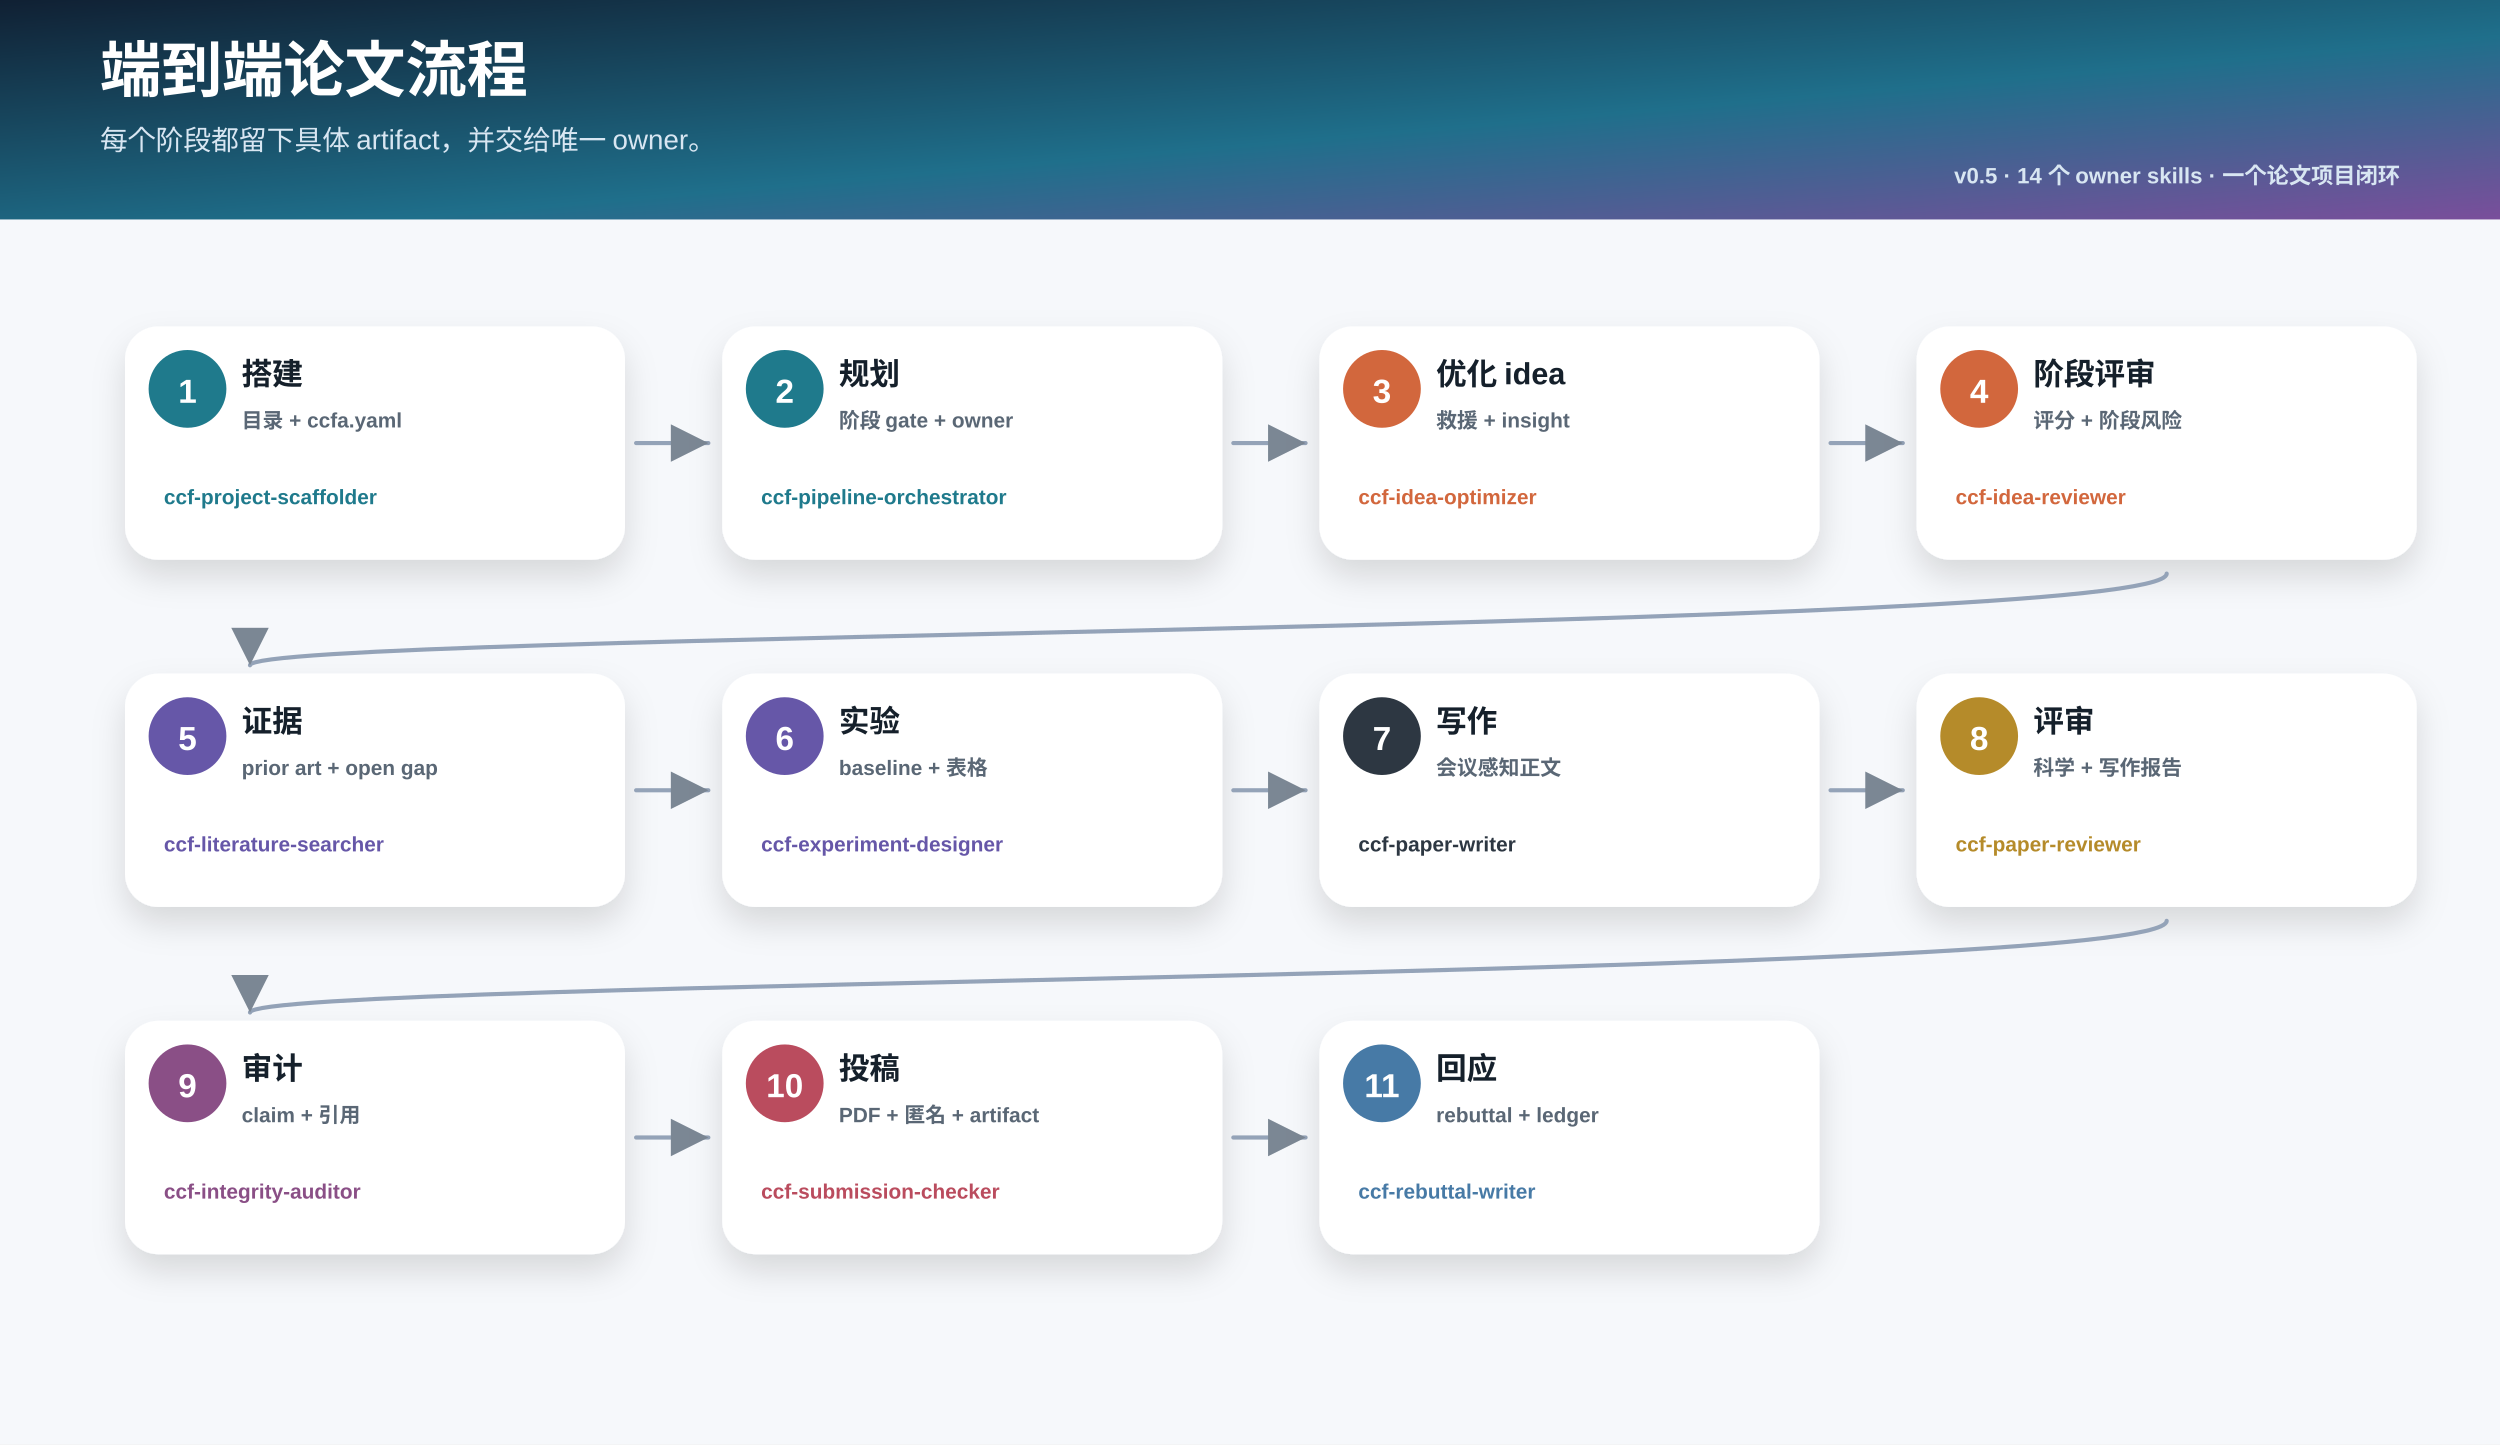
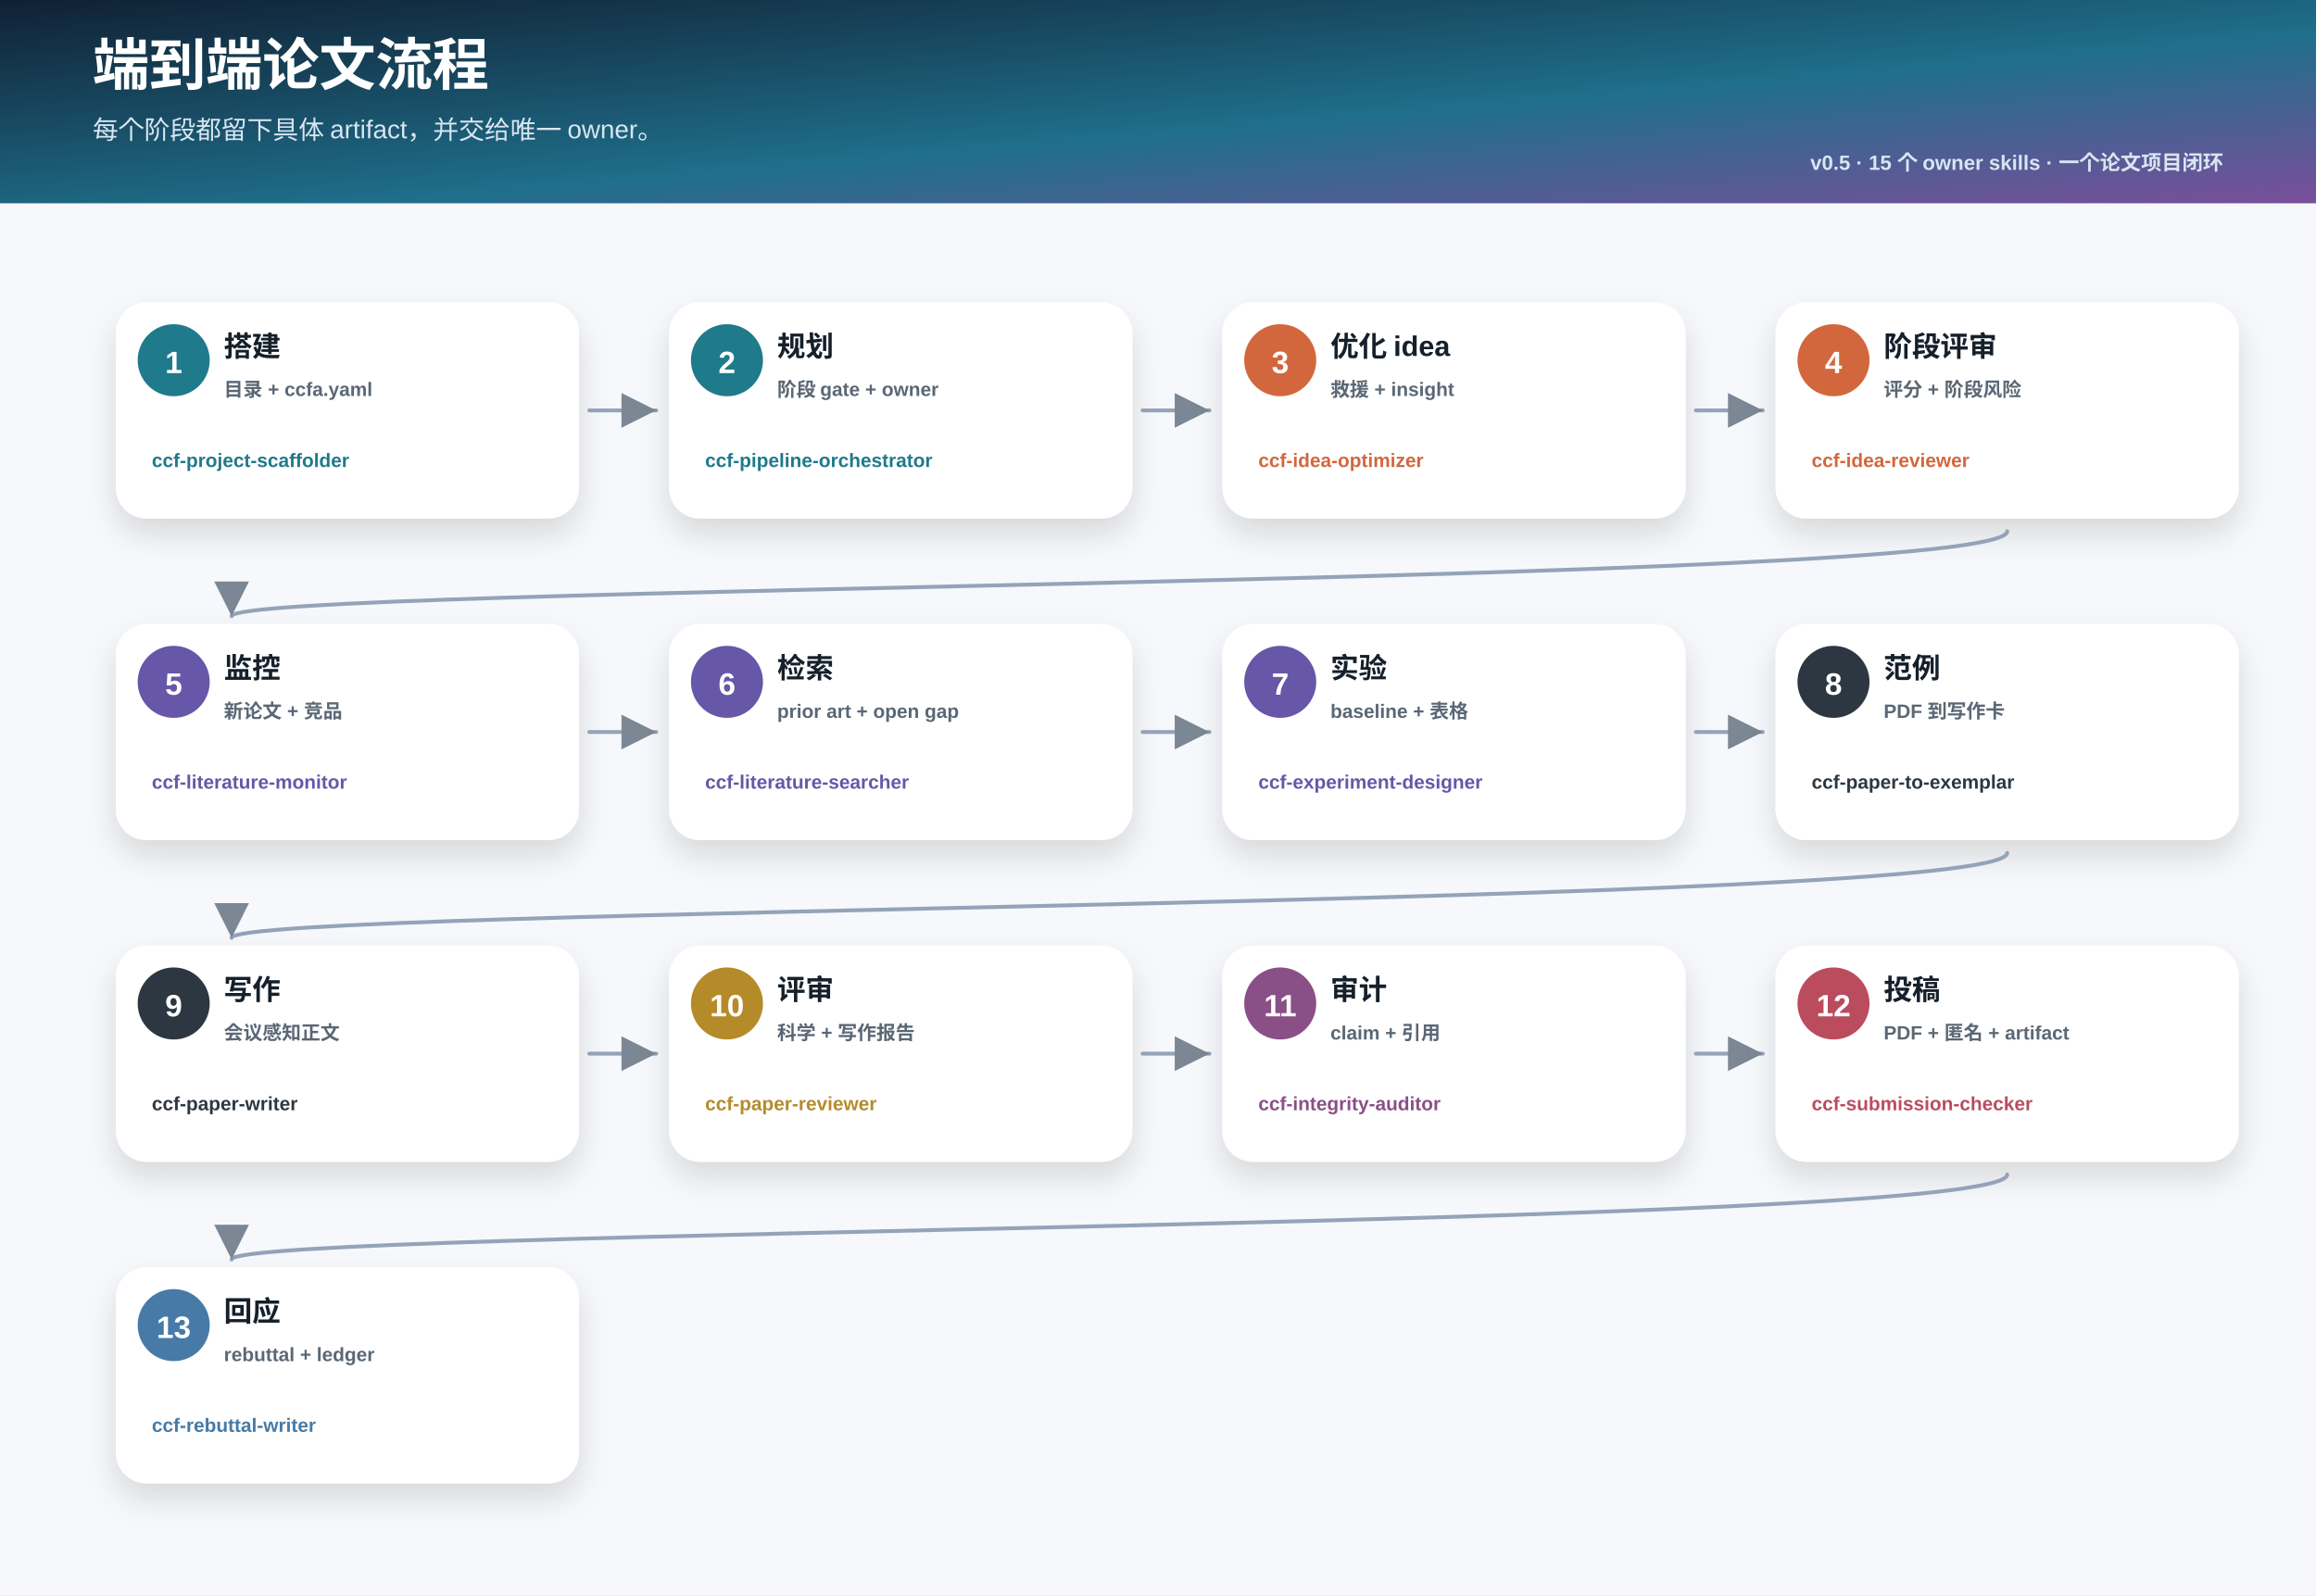
- <svg xmlns="http://www.w3.org/2000/svg" width="1800" height="1040" viewBox="0 0 1800 1040">
+ <svg xmlns="http://www.w3.org/2000/svg" width="1800" height="1240" viewBox="0 0 1800 1240">
  <defs>
    <linearGradient id="header" x1="0" y1="0" x2="1" y2="1">
      <stop offset="0" stop-color="#102033" />
      <stop offset="0.58" stop-color="#1F6F8B" />
      <stop offset="1" stop-color="#7A4E9B" />
    </linearGradient>
    <filter id="shadow" x="-20%" y="-20%" width="140%" height="160%">
      <feDropShadow dx="0" dy="12" stdDeviation="12" flood-color="#0B1826" flood-opacity="0.13" />
    </filter>
    <marker id="arrow" markerWidth="13" markerHeight="13" refX="11" refY="6.5" orient="auto">
      <path d="M2,2 L11,6.5 L2,11 Z" fill="#7B8794" />
    </marker>
  </defs>
  <style>text{font-family:Microsoft YaHei, Segoe UI, Arial, sans-serif;dominant-baseline:auto} .mono{font-family:Consolas,Menlo,monospace}</style>
-   <rect x="0" y="0" width="1800" height="1040" rx="0" fill="#F6F8FB" stroke="none" stroke-width="2" />
+   <rect x="0" y="0" width="1800" height="1240" rx="0" fill="#F6F8FB" stroke="none" stroke-width="2" />
  <rect x="0" y="0" width="1800" height="158" rx="0" fill="url(#header)" stroke="none" stroke-width="2" />
  <text x="72" y="66" font-size="44" font-weight="850" fill="#FFFFFF" text-anchor="start">端到端论文流程</text>
  <text x="72" y="108" font-size="20" font-weight="500" fill="#D8E6F2" text-anchor="start">每个阶段都留下具体 artifact，并交给唯一 owner。</text>
-   <text x="1728" y="132" font-size="16" font-weight="650" fill="#D8E6F2" text-anchor="end">v0.5 · 14 个 owner skills · 一个论文项目闭环</text>
+   <text x="1728" y="132" font-size="16" font-weight="650" fill="#D8E6F2" text-anchor="end">v0.5 · 15 个 owner skills · 一个论文项目闭环</text>
  <rect x="90" y="235" width="360" height="168" rx="24" fill="#FFFFFF" stroke="none" stroke-width="2" filter="url(#shadow)" />
  <circle cx="135" cy="280" r="28" fill="#1F7A8C" />
  <text x="135" y="290" font-size="24" font-weight="850" fill="#FFFFFF" text-anchor="middle">1</text>
  <text x="174" y="277" font-size="22" font-weight="840" fill="#15202B" text-anchor="start">搭建</text>
  <text x="174" y="308" font-size="15" font-weight="560" fill="#5A6775" text-anchor="start">目录 + ccfa.yaml</text>
  <text x="118" y="363" font-size="15" font-weight="760" fill="#1F7A8C" text-anchor="start">ccf-project-scaffolder</text>
  <line x1="458" y1="319" x2="510" y2="319" stroke="#94A3B8" stroke-width="3" stroke-linecap="round" marker-end="url(#arrow)" />
  <rect x="520" y="235" width="360" height="168" rx="24" fill="#FFFFFF" stroke="none" stroke-width="2" filter="url(#shadow)" />
  <circle cx="565" cy="280" r="28" fill="#1F7A8C" />
  <text x="565" y="290" font-size="24" font-weight="850" fill="#FFFFFF" text-anchor="middle">2</text>
  <text x="604" y="277" font-size="22" font-weight="840" fill="#15202B" text-anchor="start">规划</text>
  <text x="604" y="308" font-size="15" font-weight="560" fill="#5A6775" text-anchor="start">阶段 gate + owner</text>
  <text x="548" y="363" font-size="15" font-weight="760" fill="#1F7A8C" text-anchor="start">ccf-pipeline-orchestrator</text>
  <line x1="888" y1="319" x2="940" y2="319" stroke="#94A3B8" stroke-width="3" stroke-linecap="round" marker-end="url(#arrow)" />
  <rect x="950" y="235" width="360" height="168" rx="24" fill="#FFFFFF" stroke="none" stroke-width="2" filter="url(#shadow)" />
  <circle cx="995" cy="280" r="28" fill="#D2673D" />
  <text x="995" y="290" font-size="24" font-weight="850" fill="#FFFFFF" text-anchor="middle">3</text>
  <text x="1034" y="277" font-size="22" font-weight="840" fill="#15202B" text-anchor="start">优化 idea</text>
  <text x="1034" y="308" font-size="15" font-weight="560" fill="#5A6775" text-anchor="start">救援 + insight</text>
  <text x="978" y="363" font-size="15" font-weight="760" fill="#D2673D" text-anchor="start">ccf-idea-optimizer</text>
  <line x1="1318" y1="319" x2="1370" y2="319" stroke="#94A3B8" stroke-width="3" stroke-linecap="round" marker-end="url(#arrow)" />
  <rect x="1380" y="235" width="360" height="168" rx="24" fill="#FFFFFF" stroke="none" stroke-width="2" filter="url(#shadow)" />
  <circle cx="1425" cy="280" r="28" fill="#D2673D" />
  <text x="1425" y="290" font-size="24" font-weight="850" fill="#FFFFFF" text-anchor="middle">4</text>
  <text x="1464" y="277" font-size="22" font-weight="840" fill="#15202B" text-anchor="start">阶段评审</text>
  <text x="1464" y="308" font-size="15" font-weight="560" fill="#5A6775" text-anchor="start">评分 + 阶段风险</text>
  <text x="1408" y="363" font-size="15" font-weight="760" fill="#D2673D" text-anchor="start">ccf-idea-reviewer</text>
  <path d="M1560 413 C1560 455, 180 455, 180 479" fill="none" stroke="#94A3B8" stroke-width="3" stroke-linecap="round" stroke-linejoin="round" marker-end="url(#arrow)" />
  <rect x="90" y="485" width="360" height="168" rx="24" fill="#FFFFFF" stroke="none" stroke-width="2" filter="url(#shadow)" />
  <circle cx="135" cy="530" r="28" fill="#6657A8" />
  <text x="135" y="540" font-size="24" font-weight="850" fill="#FFFFFF" text-anchor="middle">5</text>
-   <text x="174" y="527" font-size="22" font-weight="840" fill="#15202B" text-anchor="start">证据</text>
-   <text x="174" y="558" font-size="15" font-weight="560" fill="#5A6775" text-anchor="start">prior art + open gap</text>
-   <text x="118" y="613" font-size="15" font-weight="760" fill="#6657A8" text-anchor="start">ccf-literature-searcher</text>
+   <text x="174" y="527" font-size="22" font-weight="840" fill="#15202B" text-anchor="start">监控</text>
+   <text x="174" y="558" font-size="15" font-weight="560" fill="#5A6775" text-anchor="start">新论文 + 竞品</text>
+   <text x="118" y="613" font-size="15" font-weight="760" fill="#6657A8" text-anchor="start">ccf-literature-monitor</text>
  <line x1="458" y1="569" x2="510" y2="569" stroke="#94A3B8" stroke-width="3" stroke-linecap="round" marker-end="url(#arrow)" />
  <rect x="520" y="485" width="360" height="168" rx="24" fill="#FFFFFF" stroke="none" stroke-width="2" filter="url(#shadow)" />
  <circle cx="565" cy="530" r="28" fill="#6657A8" />
  <text x="565" y="540" font-size="24" font-weight="850" fill="#FFFFFF" text-anchor="middle">6</text>
-   <text x="604" y="527" font-size="22" font-weight="840" fill="#15202B" text-anchor="start">实验</text>
-   <text x="604" y="558" font-size="15" font-weight="560" fill="#5A6775" text-anchor="start">baseline + 表格</text>
-   <text x="548" y="613" font-size="15" font-weight="760" fill="#6657A8" text-anchor="start">ccf-experiment-designer</text>
+   <text x="604" y="527" font-size="22" font-weight="840" fill="#15202B" text-anchor="start">检索</text>
+   <text x="604" y="558" font-size="15" font-weight="560" fill="#5A6775" text-anchor="start">prior art + open gap</text>
+   <text x="548" y="613" font-size="15" font-weight="760" fill="#6657A8" text-anchor="start">ccf-literature-searcher</text>
  <line x1="888" y1="569" x2="940" y2="569" stroke="#94A3B8" stroke-width="3" stroke-linecap="round" marker-end="url(#arrow)" />
  <rect x="950" y="485" width="360" height="168" rx="24" fill="#FFFFFF" stroke="none" stroke-width="2" filter="url(#shadow)" />
-   <circle cx="995" cy="530" r="28" fill="#2D3742" />
+   <circle cx="995" cy="530" r="28" fill="#6657A8" />
  <text x="995" y="540" font-size="24" font-weight="850" fill="#FFFFFF" text-anchor="middle">7</text>
-   <text x="1034" y="527" font-size="22" font-weight="840" fill="#15202B" text-anchor="start">写作</text>
-   <text x="1034" y="558" font-size="15" font-weight="560" fill="#5A6775" text-anchor="start">会议感知正文</text>
-   <text x="978" y="613" font-size="15" font-weight="760" fill="#2D3742" text-anchor="start">ccf-paper-writer</text>
+   <text x="1034" y="527" font-size="22" font-weight="840" fill="#15202B" text-anchor="start">实验</text>
+   <text x="1034" y="558" font-size="15" font-weight="560" fill="#5A6775" text-anchor="start">baseline + 表格</text>
+   <text x="978" y="613" font-size="15" font-weight="760" fill="#6657A8" text-anchor="start">ccf-experiment-designer</text>
  <line x1="1318" y1="569" x2="1370" y2="569" stroke="#94A3B8" stroke-width="3" stroke-linecap="round" marker-end="url(#arrow)" />
  <rect x="1380" y="485" width="360" height="168" rx="24" fill="#FFFFFF" stroke="none" stroke-width="2" filter="url(#shadow)" />
-   <circle cx="1425" cy="530" r="28" fill="#B58B2A" />
+   <circle cx="1425" cy="530" r="28" fill="#2D3742" />
  <text x="1425" y="540" font-size="24" font-weight="850" fill="#FFFFFF" text-anchor="middle">8</text>
-   <text x="1464" y="527" font-size="22" font-weight="840" fill="#15202B" text-anchor="start">评审</text>
-   <text x="1464" y="558" font-size="15" font-weight="560" fill="#5A6775" text-anchor="start">科学 + 写作报告</text>
-   <text x="1408" y="613" font-size="15" font-weight="760" fill="#B58B2A" text-anchor="start">ccf-paper-reviewer</text>
+   <text x="1464" y="527" font-size="22" font-weight="840" fill="#15202B" text-anchor="start">范例</text>
+   <text x="1464" y="558" font-size="15" font-weight="560" fill="#5A6775" text-anchor="start">PDF 到写作卡</text>
+   <text x="1408" y="613" font-size="15" font-weight="760" fill="#2D3742" text-anchor="start">ccf-paper-to-exemplar</text>
  <path d="M1560 663 C1560 705, 180 705, 180 729" fill="none" stroke="#94A3B8" stroke-width="3" stroke-linecap="round" stroke-linejoin="round" marker-end="url(#arrow)" />
  <rect x="90" y="735" width="360" height="168" rx="24" fill="#FFFFFF" stroke="none" stroke-width="2" filter="url(#shadow)" />
-   <circle cx="135" cy="780" r="28" fill="#8A4F86" />
+   <circle cx="135" cy="780" r="28" fill="#2D3742" />
  <text x="135" y="790" font-size="24" font-weight="850" fill="#FFFFFF" text-anchor="middle">9</text>
-   <text x="174" y="777" font-size="22" font-weight="840" fill="#15202B" text-anchor="start">审计</text>
-   <text x="174" y="808" font-size="15" font-weight="560" fill="#5A6775" text-anchor="start">claim + 引用</text>
-   <text x="118" y="863" font-size="15" font-weight="760" fill="#8A4F86" text-anchor="start">ccf-integrity-auditor</text>
+   <text x="174" y="777" font-size="22" font-weight="840" fill="#15202B" text-anchor="start">写作</text>
+   <text x="174" y="808" font-size="15" font-weight="560" fill="#5A6775" text-anchor="start">会议感知正文</text>
+   <text x="118" y="863" font-size="15" font-weight="760" fill="#2D3742" text-anchor="start">ccf-paper-writer</text>
  <line x1="458" y1="819" x2="510" y2="819" stroke="#94A3B8" stroke-width="3" stroke-linecap="round" marker-end="url(#arrow)" />
  <rect x="520" y="735" width="360" height="168" rx="24" fill="#FFFFFF" stroke="none" stroke-width="2" filter="url(#shadow)" />
-   <circle cx="565" cy="780" r="28" fill="#BA4C5E" />
+   <circle cx="565" cy="780" r="28" fill="#B58B2A" />
  <text x="565" y="790" font-size="24" font-weight="850" fill="#FFFFFF" text-anchor="middle">10</text>
-   <text x="604" y="777" font-size="22" font-weight="840" fill="#15202B" text-anchor="start">投稿</text>
-   <text x="604" y="808" font-size="15" font-weight="560" fill="#5A6775" text-anchor="start">PDF + 匿名 + artifact</text>
-   <text x="548" y="863" font-size="15" font-weight="760" fill="#BA4C5E" text-anchor="start">ccf-submission-checker</text>
+   <text x="604" y="777" font-size="22" font-weight="840" fill="#15202B" text-anchor="start">评审</text>
+   <text x="604" y="808" font-size="15" font-weight="560" fill="#5A6775" text-anchor="start">科学 + 写作报告</text>
+   <text x="548" y="863" font-size="15" font-weight="760" fill="#B58B2A" text-anchor="start">ccf-paper-reviewer</text>
  <line x1="888" y1="819" x2="940" y2="819" stroke="#94A3B8" stroke-width="3" stroke-linecap="round" marker-end="url(#arrow)" />
  <rect x="950" y="735" width="360" height="168" rx="24" fill="#FFFFFF" stroke="none" stroke-width="2" filter="url(#shadow)" />
-   <circle cx="995" cy="780" r="28" fill="#477AA6" />
+   <circle cx="995" cy="780" r="28" fill="#8A4F86" />
  <text x="995" y="790" font-size="24" font-weight="850" fill="#FFFFFF" text-anchor="middle">11</text>
-   <text x="1034" y="777" font-size="22" font-weight="840" fill="#15202B" text-anchor="start">回应</text>
-   <text x="1034" y="808" font-size="15" font-weight="560" fill="#5A6775" text-anchor="start">rebuttal + ledger</text>
-   <text x="978" y="863" font-size="15" font-weight="760" fill="#477AA6" text-anchor="start">ccf-rebuttal-writer</text>
+   <text x="1034" y="777" font-size="22" font-weight="840" fill="#15202B" text-anchor="start">审计</text>
+   <text x="1034" y="808" font-size="15" font-weight="560" fill="#5A6775" text-anchor="start">claim + 引用</text>
+   <text x="978" y="863" font-size="15" font-weight="760" fill="#8A4F86" text-anchor="start">ccf-integrity-auditor</text>
+   <line x1="1318" y1="819" x2="1370" y2="819" stroke="#94A3B8" stroke-width="3" stroke-linecap="round" marker-end="url(#arrow)" />
+   <rect x="1380" y="735" width="360" height="168" rx="24" fill="#FFFFFF" stroke="none" stroke-width="2" filter="url(#shadow)" />
+   <circle cx="1425" cy="780" r="28" fill="#BA4C5E" />
+   <text x="1425" y="790" font-size="24" font-weight="850" fill="#FFFFFF" text-anchor="middle">12</text>
+   <text x="1464" y="777" font-size="22" font-weight="840" fill="#15202B" text-anchor="start">投稿</text>
+   <text x="1464" y="808" font-size="15" font-weight="560" fill="#5A6775" text-anchor="start">PDF + 匿名 + artifact</text>
+   <text x="1408" y="863" font-size="15" font-weight="760" fill="#BA4C5E" text-anchor="start">ccf-submission-checker</text>
+   <path d="M1560 913 C1560 955, 180 955, 180 979" fill="none" stroke="#94A3B8" stroke-width="3" stroke-linecap="round" stroke-linejoin="round" marker-end="url(#arrow)" />
+   <rect x="90" y="985" width="360" height="168" rx="24" fill="#FFFFFF" stroke="none" stroke-width="2" filter="url(#shadow)" />
+   <circle cx="135" cy="1030" r="28" fill="#477AA6" />
+   <text x="135" y="1040" font-size="24" font-weight="850" fill="#FFFFFF" text-anchor="middle">13</text>
+   <text x="174" y="1027" font-size="22" font-weight="840" fill="#15202B" text-anchor="start">回应</text>
+   <text x="174" y="1058" font-size="15" font-weight="560" fill="#5A6775" text-anchor="start">rebuttal + ledger</text>
+   <text x="118" y="1113" font-size="15" font-weight="760" fill="#477AA6" text-anchor="start">ccf-rebuttal-writer</text>
</svg>
